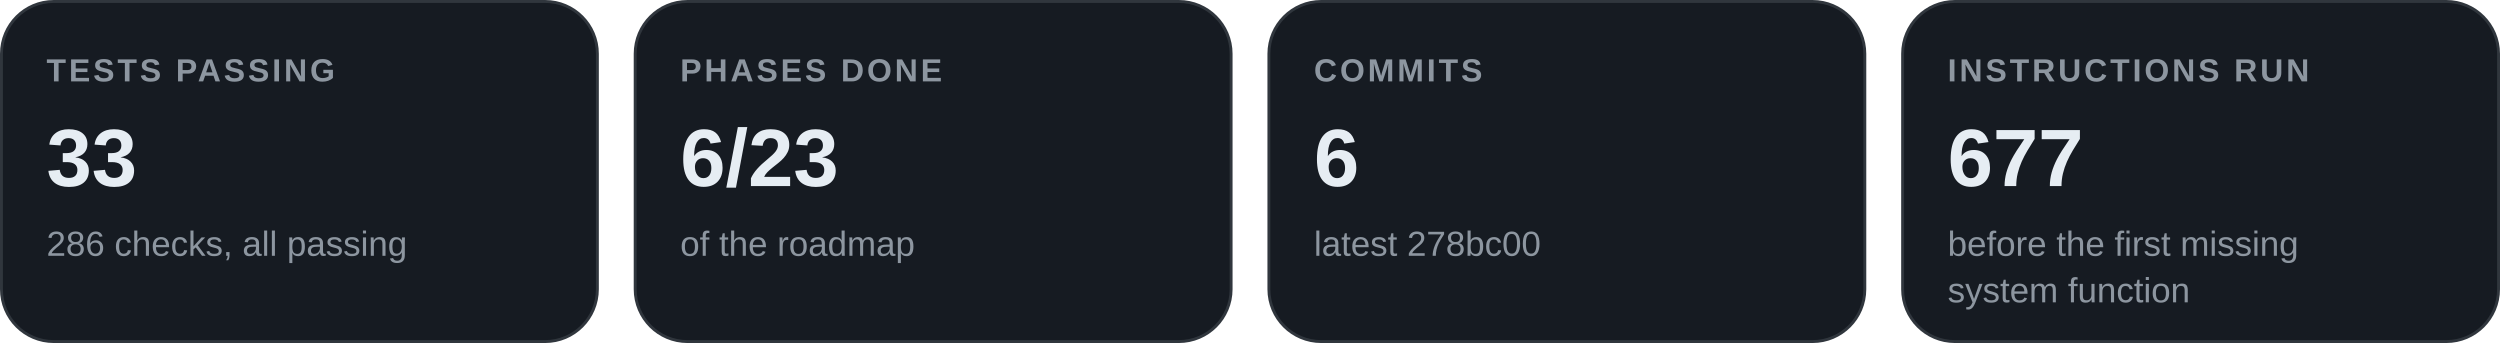
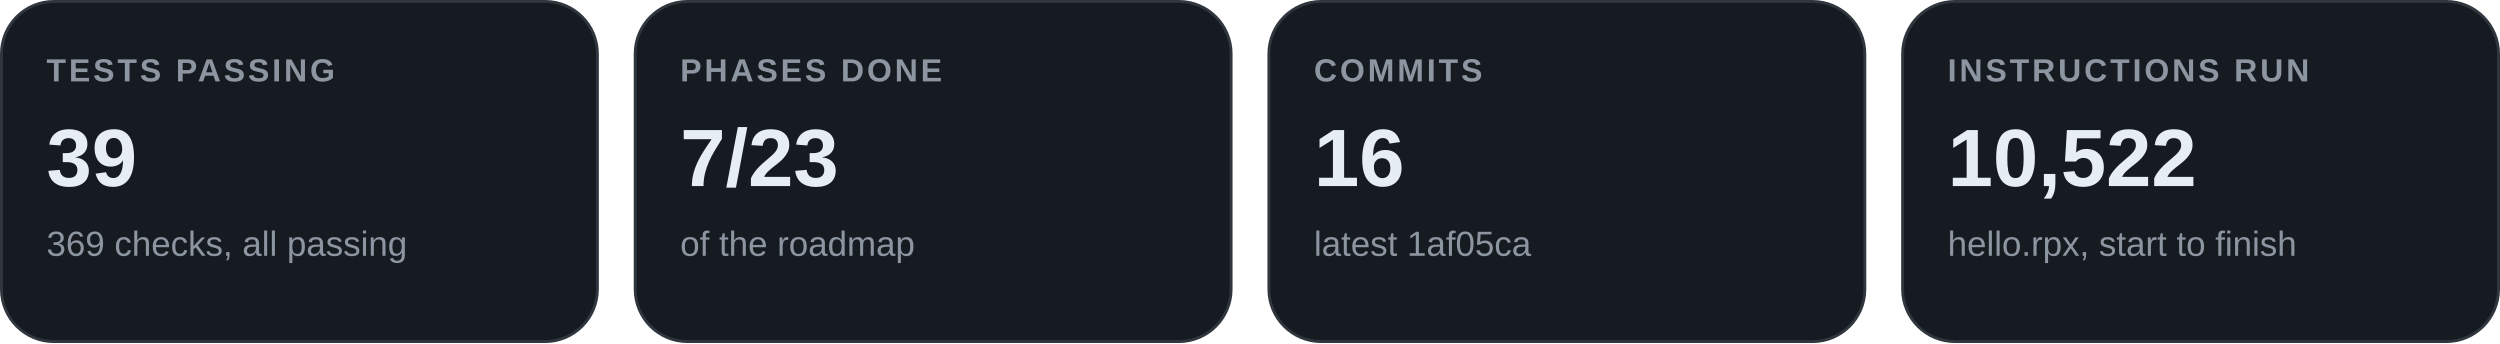
<svg xmlns="http://www.w3.org/2000/svg" width="860" height="118" viewBox="0 0 860 118" role="img" aria-label="Project stats">
  <g transform="translate(0,0)">
    <rect x="0.5" y="0.5" width="205" height="117" rx="18" fill="#161b22" stroke="#30363d" />
    <text x="16" y="28" font-family="Nunito, 'Segoe UI', 'Helvetica Neue', Arial, sans-serif" font-size="11" font-weight="700" letter-spacing="1" fill="#8d96a0">TESTS PASSING</text>
-     <text x="16" y="64" font-family="'M PLUS Rounded 1c', Nunito, 'Segoe UI', 'Helvetica Neue', Arial, sans-serif" font-size="28" font-weight="800" fill="#e6edf3">33</text>
-     <text x="16" y="88" font-family="Nunito, 'Segoe UI', 'Helvetica Neue', Arial, sans-serif" font-size="12" fill="#8d96a0">286 checks, all passing</text>
+     <text x="16" y="64" font-family="'M PLUS Rounded 1c', Nunito, 'Segoe UI', 'Helvetica Neue', Arial, sans-serif" font-size="28" font-weight="800" fill="#e6edf3">39</text>
+     <text x="16" y="88" font-family="Nunito, 'Segoe UI', 'Helvetica Neue', Arial, sans-serif" font-size="12" fill="#8d96a0">369 checks, all passing</text>
  </g>
  <g transform="translate(218,0)">
    <rect x="0.5" y="0.5" width="205" height="117" rx="18" fill="#161b22" stroke="#30363d" />
    <text x="16" y="28" font-family="Nunito, 'Segoe UI', 'Helvetica Neue', Arial, sans-serif" font-size="11" font-weight="700" letter-spacing="1" fill="#8d96a0">PHASES DONE</text>
-     <text x="16" y="64" font-family="'M PLUS Rounded 1c', Nunito, 'Segoe UI', 'Helvetica Neue', Arial, sans-serif" font-size="28" font-weight="800" fill="#e6edf3">6/23</text>
+     <text x="16" y="64" font-family="'M PLUS Rounded 1c', Nunito, 'Segoe UI', 'Helvetica Neue', Arial, sans-serif" font-size="28" font-weight="800" fill="#e6edf3">7/23</text>
    <text x="16" y="88" font-family="Nunito, 'Segoe UI', 'Helvetica Neue', Arial, sans-serif" font-size="12" fill="#8d96a0">of the roadmap</text>
  </g>
  <g transform="translate(436,0)">
    <rect x="0.5" y="0.5" width="205" height="117" rx="18" fill="#161b22" stroke="#30363d" />
    <text x="16" y="28" font-family="Nunito, 'Segoe UI', 'Helvetica Neue', Arial, sans-serif" font-size="11" font-weight="700" letter-spacing="1" fill="#8d96a0">COMMITS</text>
-     <text x="16" y="64" font-family="'M PLUS Rounded 1c', Nunito, 'Segoe UI', 'Helvetica Neue', Arial, sans-serif" font-size="28" font-weight="800" fill="#e6edf3">6</text>
-     <text x="16" y="88" font-family="Nunito, 'Segoe UI', 'Helvetica Neue', Arial, sans-serif" font-size="12" fill="#8d96a0">latest 278bc00</text>
+     <text x="16" y="64" font-family="'M PLUS Rounded 1c', Nunito, 'Segoe UI', 'Helvetica Neue', Arial, sans-serif" font-size="28" font-weight="800" fill="#e6edf3">16</text>
+     <text x="16" y="88" font-family="Nunito, 'Segoe UI', 'Helvetica Neue', Arial, sans-serif" font-size="12" fill="#8d96a0">latest 1af05ca</text>
  </g>
  <g transform="translate(654,0)">
    <rect x="0.5" y="0.5" width="205" height="117" rx="18" fill="#161b22" stroke="#30363d" />
    <text x="16" y="28" font-family="Nunito, 'Segoe UI', 'Helvetica Neue', Arial, sans-serif" font-size="11" font-weight="700" letter-spacing="1" fill="#8d96a0">INSTRUCTIONS RUN</text>
-     <text x="16" y="64" font-family="'M PLUS Rounded 1c', Nunito, 'Segoe UI', 'Helvetica Neue', Arial, sans-serif" font-size="28" font-weight="800" fill="#e6edf3">677</text>
-     <text x="16" y="88" font-family="Nunito, 'Segoe UI', 'Helvetica Neue', Arial, sans-serif" font-size="12" fill="#8d96a0">before the first missing</text>
-     <text x="16" y="104" font-family="Nunito, 'Segoe UI', 'Helvetica Neue', Arial, sans-serif" font-size="12" fill="#8d96a0">system function</text>
+     <text x="16" y="64" font-family="'M PLUS Rounded 1c', Nunito, 'Segoe UI', 'Helvetica Neue', Arial, sans-serif" font-size="28" font-weight="800" fill="#e6edf3">10,522</text>
+     <text x="16" y="88" font-family="Nunito, 'Segoe UI', 'Helvetica Neue', Arial, sans-serif" font-size="12" fill="#8d96a0">hello.rpx, start to finish</text>
  </g>
</svg>
